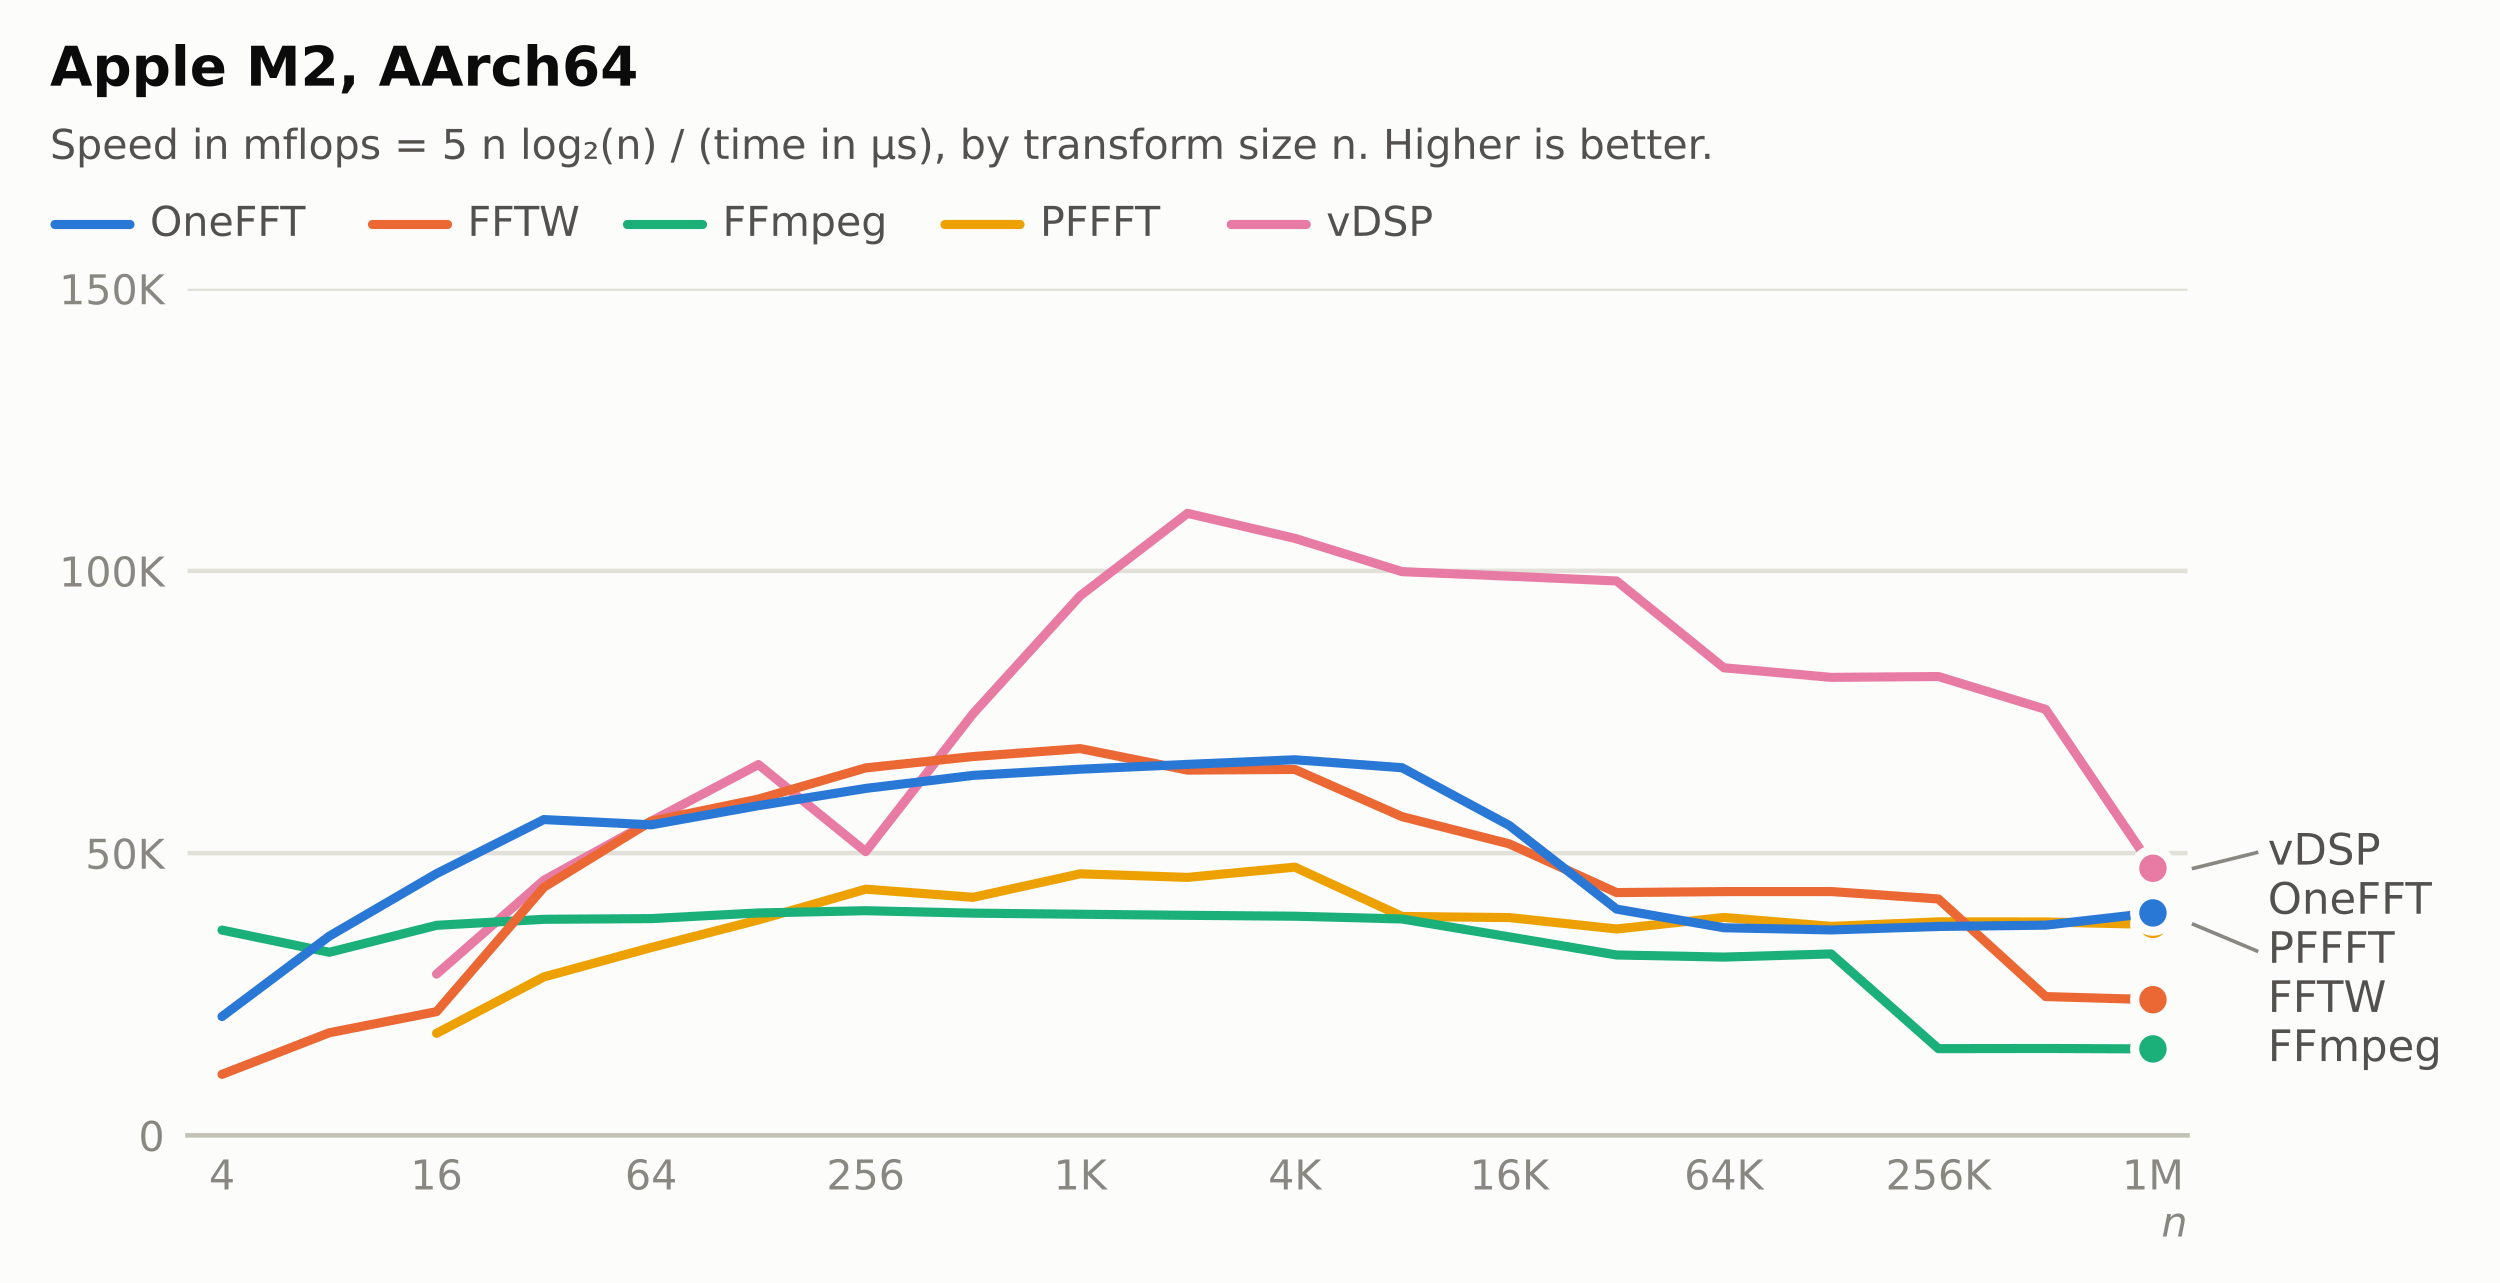
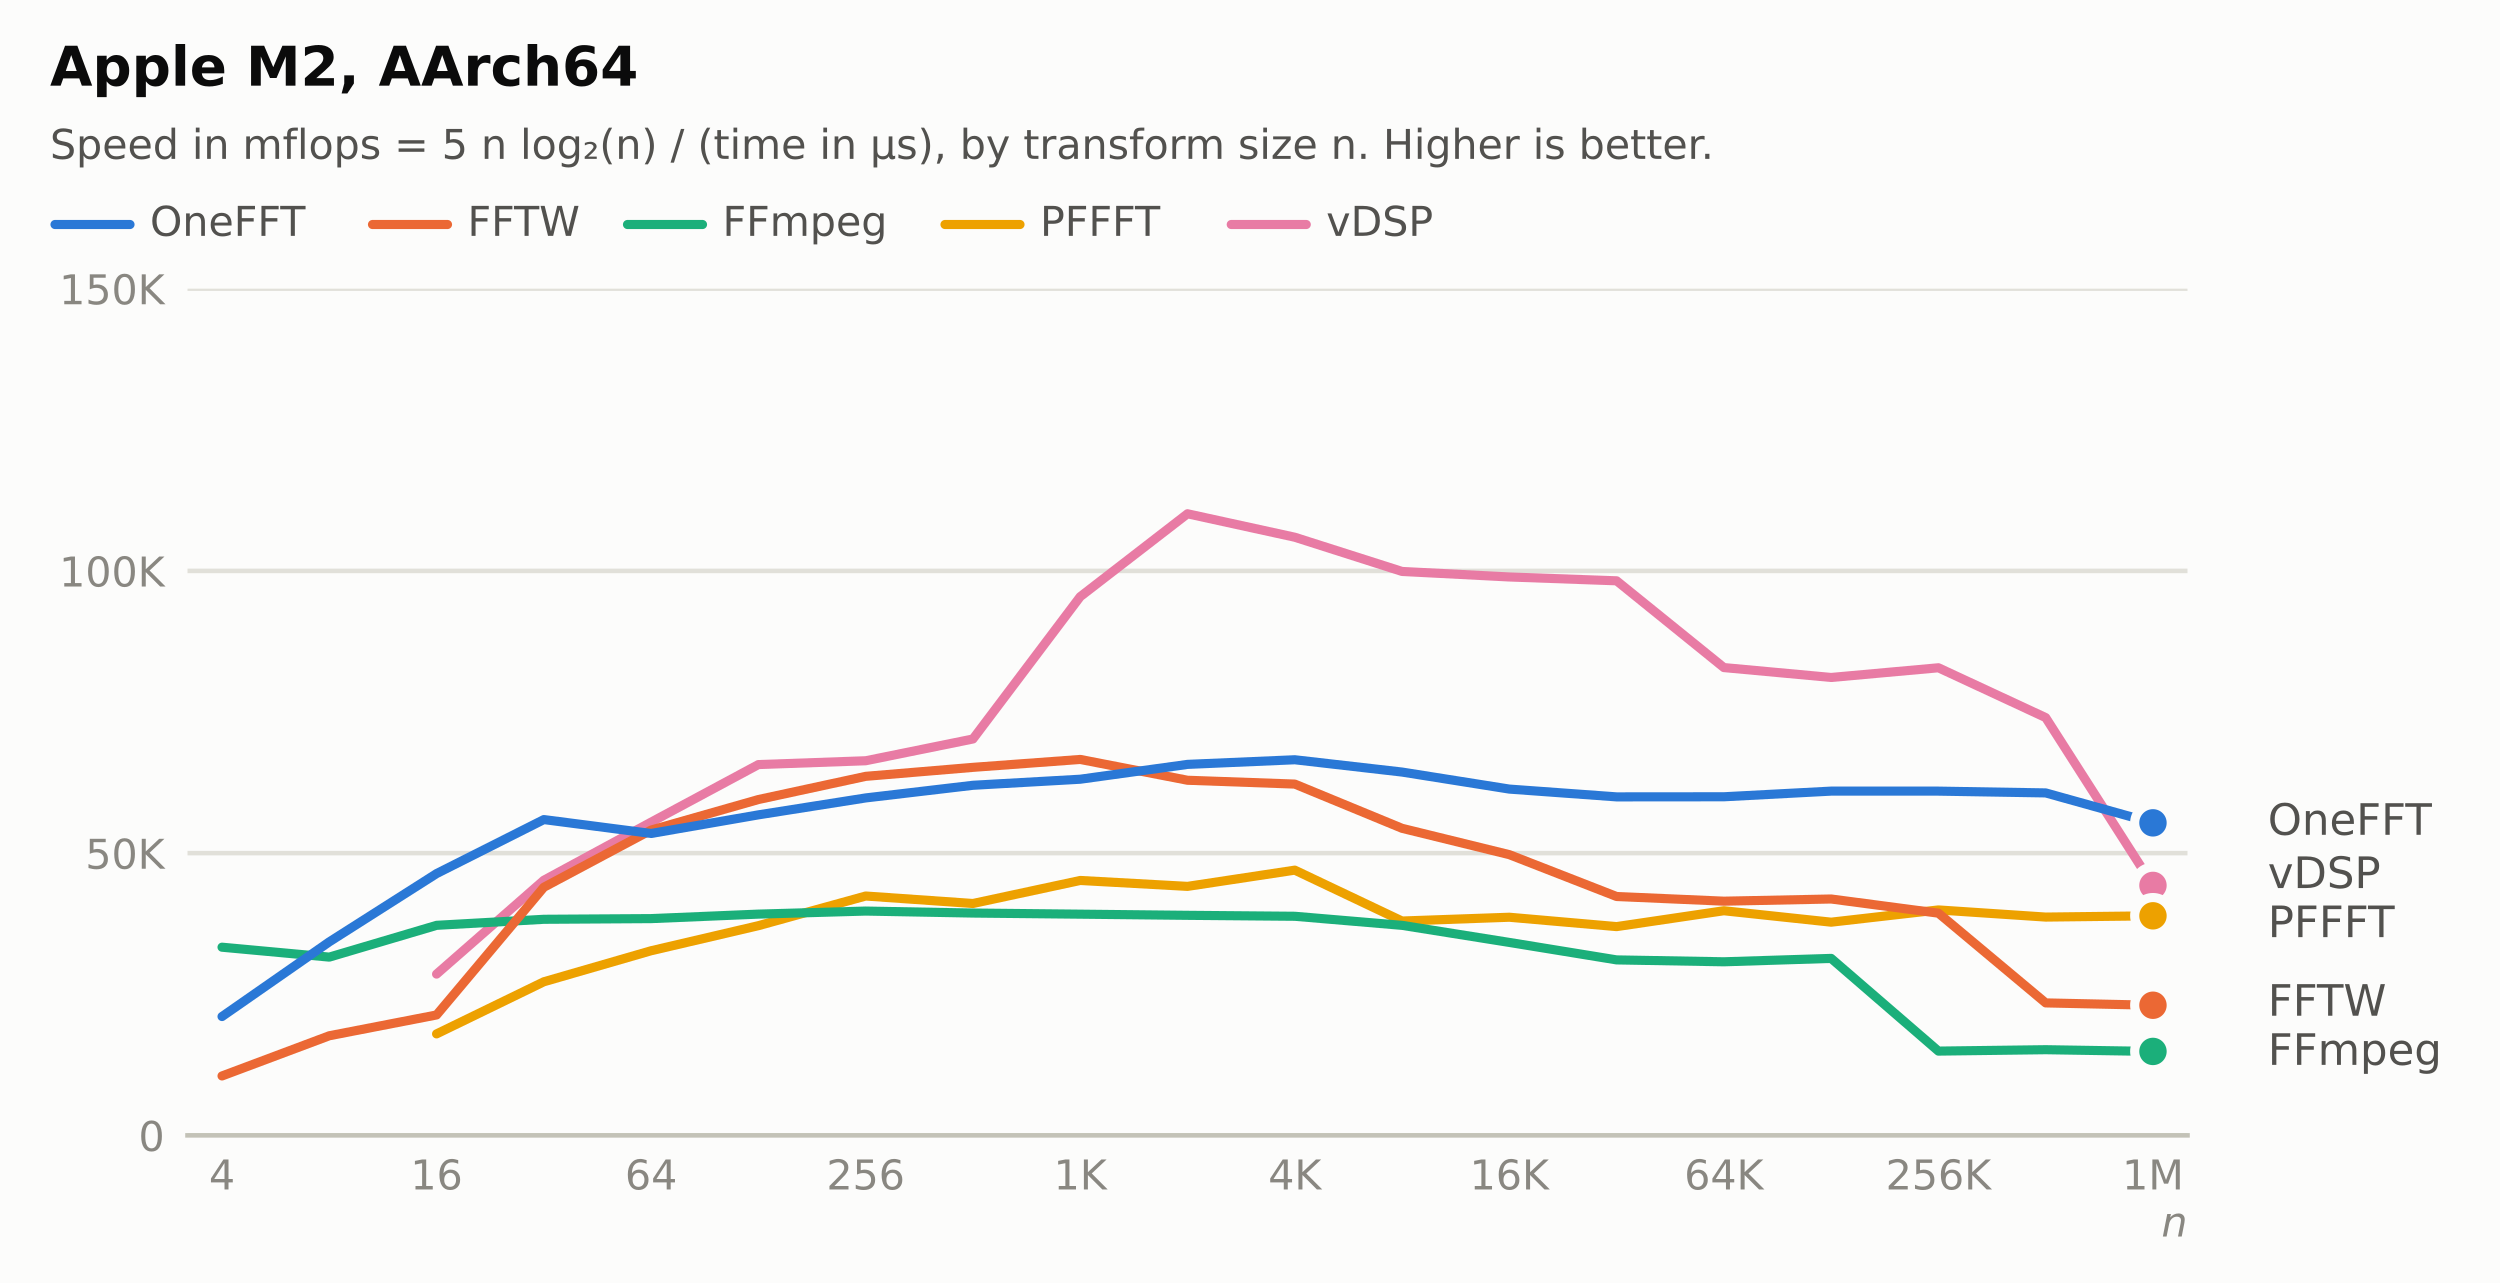
<svg xmlns="http://www.w3.org/2000/svg" xmlns:xlink="http://www.w3.org/1999/xlink" width="547.2pt" height="280.8pt" viewBox="0 0 547.2 280.8" version="1.1">
  <defs>
    <style type="text/css">*{stroke-linejoin: round; stroke-linecap: butt}</style>
  </defs>
  <g id="figure_1">
    <g id="patch_1">
      <path d="M 0 280.8  L 547.2 280.8  L 547.2 0  L 0 0  z " style="fill: #fcfcfb" />
    </g>
    <g id="axes_1">
      <g id="patch_2">
        <path d="M 41.04 248.508  L 478.8 248.508  L 478.8 63.18  L 41.04 63.18  z " style="fill: #fcfcfb" />
      </g>
      <g id="matplotlib.axis_1">
        <g id="xtick_1">
          <g id="line2d_1" />
          <g id="text_1">
            <text style="font-size: 9px; font-family: system-ui, -apple-system, 'Segoe UI', 'DejaVu Sans', sans-serif; text-anchor: middle; fill: #898781" x="48.599" y="260.347" transform="rotate(-0 48.59891 260.3466)">4</text>
          </g>
        </g>
        <g id="xtick_2">
          <g id="line2d_2" />
          <g id="text_2">
            <text style="font-size: 9px; font-family: system-ui, -apple-system, 'Segoe UI', 'DejaVu Sans', sans-serif; text-anchor: middle; fill: #898781" x="95.559" y="260.347" transform="rotate(-0 95.55915 260.3466)">16</text>
          </g>
        </g>
        <g id="xtick_3">
          <g id="line2d_3" />
          <g id="text_3">
            <text style="font-size: 9px; font-family: system-ui, -apple-system, 'Segoe UI', 'DejaVu Sans', sans-serif; text-anchor: middle; fill: #898781" x="142.519" y="260.347" transform="rotate(-0 142.5194 260.3466)">64</text>
          </g>
        </g>
        <g id="xtick_4">
          <g id="line2d_4" />
          <g id="text_4">
            <text style="font-size: 9px; font-family: system-ui, -apple-system, 'Segoe UI', 'DejaVu Sans', sans-serif; text-anchor: middle; fill: #898781" x="189.48" y="260.347" transform="rotate(-0 189.4796 260.3466)">256</text>
          </g>
        </g>
        <g id="xtick_5">
          <g id="line2d_5" />
          <g id="text_5">
            <text style="font-size: 9px; font-family: system-ui, -apple-system, 'Segoe UI', 'DejaVu Sans', sans-serif; text-anchor: middle; fill: #898781" x="236.44" y="260.347" transform="rotate(-0 236.4399 260.3466)">1K</text>
          </g>
        </g>
        <g id="xtick_6">
          <g id="line2d_6" />
          <g id="text_6">
            <text style="font-size: 9px; font-family: system-ui, -apple-system, 'Segoe UI', 'DejaVu Sans', sans-serif; text-anchor: middle; fill: #898781" x="283.4" y="260.347" transform="rotate(-0 283.4001 260.3466)">4K</text>
          </g>
        </g>
        <g id="xtick_7">
          <g id="line2d_7" />
          <g id="text_7">
            <text style="font-size: 9px; font-family: system-ui, -apple-system, 'Segoe UI', 'DejaVu Sans', sans-serif; text-anchor: middle; fill: #898781" x="330.36" y="260.347" transform="rotate(-0 330.3604 260.3466)">16K</text>
          </g>
        </g>
        <g id="xtick_8">
          <g id="line2d_8" />
          <g id="text_8">
            <text style="font-size: 9px; font-family: system-ui, -apple-system, 'Segoe UI', 'DejaVu Sans', sans-serif; text-anchor: middle; fill: #898781" x="377.321" y="260.347" transform="rotate(-0 377.3206 260.3466)">64K</text>
          </g>
        </g>
        <g id="xtick_9">
          <g id="line2d_9" />
          <g id="text_9">
            <text style="font-size: 9px; font-family: system-ui, -apple-system, 'Segoe UI', 'DejaVu Sans', sans-serif; text-anchor: middle; fill: #898781" x="424.281" y="260.347" transform="rotate(-0 424.2808 260.3466)">256K</text>
          </g>
        </g>
        <g id="xtick_10">
          <g id="line2d_10" />
          <g id="text_10">
            <text style="font-size: 9px; font-family: system-ui, -apple-system, 'Segoe UI', 'DejaVu Sans', sans-serif; text-anchor: middle; fill: #898781" x="471.241" y="260.347" transform="rotate(-0 471.2411 260.3466)">1M</text>
          </g>
        </g>
      </g>
      <g id="matplotlib.axis_2">
        <g id="ytick_1">
          <g id="line2d_11">
            <path d="M 41.04 248.508  L 478.8 248.508  " clip-path="url(#p783c82a42f)" style="fill: none; stroke: #e1e0d9; stroke-linecap: square" />
          </g>
          <g id="line2d_12" />
          <g id="text_11">
            <text style="font-size: 9px; font-family: system-ui, -apple-system, 'Segoe UI', 'DejaVu Sans', sans-serif; text-anchor: end; fill: #898781" x="36.04" y="251.927" transform="rotate(-0 36.04 251.9273)">0</text>
          </g>
        </g>
        <g id="ytick_2">
          <g id="line2d_13">
            <path d="M 41.04 186.732  L 478.8 186.732  " clip-path="url(#p783c82a42f)" style="fill: none; stroke: #e1e0d9; stroke-linecap: square" />
          </g>
          <g id="line2d_14" />
          <g id="text_12">
            <text style="font-size: 9px; font-family: system-ui, -apple-system, 'Segoe UI', 'DejaVu Sans', sans-serif; text-anchor: end; fill: #898781" x="36.04" y="190.151" transform="rotate(-0 36.04 190.1513)">50K</text>
          </g>
        </g>
        <g id="ytick_3">
          <g id="line2d_15">
            <path d="M 41.04 124.956  L 478.8 124.956  " clip-path="url(#p783c82a42f)" style="fill: none; stroke: #e1e0d9; stroke-linecap: square" />
          </g>
          <g id="line2d_16" />
          <g id="text_13">
            <text style="font-size: 9px; font-family: system-ui, -apple-system, 'Segoe UI', 'DejaVu Sans', sans-serif; text-anchor: end; fill: #898781" x="36.04" y="128.375" transform="rotate(-0 36.04 128.3753)">100K</text>
          </g>
        </g>
        <g id="ytick_4">
          <g id="line2d_17">
            <path d="M 41.04 63.18  L 478.8 63.18  " clip-path="url(#p783c82a42f)" style="fill: none; stroke: #e1e0d9; stroke-linecap: square" />
          </g>
          <g id="line2d_18" />
          <g id="text_14">
            <text style="font-size: 9px; font-family: system-ui, -apple-system, 'Segoe UI', 'DejaVu Sans', sans-serif; text-anchor: end; fill: #898781" x="36.04" y="66.599" transform="rotate(-0 36.04 66.5993)">150K</text>
          </g>
        </g>
      </g>
      <g id="line2d_19">
-         <path d="M 480.129 202.338  L 493.916 208.121  " style="fill: none; stroke: #898781; stroke-width: 0.8; stroke-linecap: square" />
+         <path d="M 95.559 213.207  L 119.039 192.665  L 142.519 179.947  L 166 167.348  L 189.48 166.514  L 212.96 161.747  L 236.44 130.598  L 259.92 112.455  L 283.4 117.589  L 306.88 125.079  L 330.36 126.288  L 353.84 127.127  L 377.321 146.119  L 400.801 148.284  L 424.281 146.161  L 447.761 157.07  L 471.241 193.798  " clip-path="url(#p783c82a42f)" style="fill: none; stroke: #e87ba4; stroke-width: 2; stroke-linecap: round" />
      </g>
      <g id="line2d_20">
-         <path d="M 480.129 190.045  L 493.916 186.623  " style="fill: none; stroke: #898781; stroke-width: 0.8; stroke-linecap: square" />
+         <path d="M 95.559 226.296  L 119.039 214.888  L 142.519 208.096  L 166 202.611  L 189.48 196.12  L 212.96 197.757  L 236.44 192.715  L 259.92 194.011  L 283.4 190.456  L 306.88 201.594  L 330.36 200.765  L 353.84 202.815  L 377.321 199.342  L 400.801 201.847  L 424.281 199.165  L 447.761 200.73  L 471.241 200.454  " clip-path="url(#p783c82a42f)" style="fill: none; stroke: #eda100; stroke-width: 2; stroke-linecap: round" />
      </g>
      <g id="line2d_21">
-         <path d="M 95.559 213.207  L 119.039 192.665  L 142.519 179.749  L 166 167.348  L 189.48 186.398  L 212.96 156.234  L 236.44 130.4  L 259.92 112.361  L 283.4 117.836  L 306.88 125.123  L 330.36 126.122  L 353.84 127.165  L 377.321 146.17  L 400.801 148.262  L 424.281 148.079  L 447.761 155.269  L 471.241 190.045  " clip-path="url(#p783c82a42f)" style="fill: none; stroke: #e87ba4; stroke-width: 2; stroke-linecap: round" />
+         <path d="M 48.599 207.324  L 72.079 209.492  L 95.559 202.535  L 119.039 201.215  L 142.519 201.064  L 166 200.082  L 189.48 199.413  L 212.96 199.848  L 236.44 200.093  L 259.92 200.346  L 283.4 200.555  L 306.88 202.542  L 330.36 206.279  L 353.84 210.103  L 377.321 210.516  L 400.801 209.774  L 424.281 230.065  L 447.761 229.758  L 471.241 230.137  " clip-path="url(#p783c82a42f)" style="fill: none; stroke: #1baf7a; stroke-width: 2; stroke-linecap: round" />
      </g>
      <g id="line2d_22">
-         <path d="M 95.559 226.171  L 119.039 213.827  L 142.519 207.395  L 166 201.36  L 189.48 194.625  L 212.96 196.41  L 236.44 191.26  L 259.92 192.045  L 283.4 189.798  L 306.88 200.594  L 330.36 200.84  L 353.84 203.336  L 377.321 200.812  L 400.801 202.767  L 424.281 201.775  L 447.761 201.8  L 471.241 202.338  " clip-path="url(#p783c82a42f)" style="fill: none; stroke: #eda100; stroke-width: 2; stroke-linecap: round" />
-       </g>
-       <g id="line2d_23">
-         <path d="M 48.599 203.58  L 72.079 208.437  L 95.559 202.535  L 119.039 201.215  L 142.519 201.064  L 166 199.826  L 189.48 199.337  L 212.96 199.872  L 236.44 200.112  L 259.92 200.346  L 283.4 200.54  L 306.88 201.146  L 330.36 205.065  L 353.84 209.026  L 377.321 209.486  L 400.801 208.796  L 424.281 229.53  L 447.761 229.491  L 471.241 229.587  " clip-path="url(#p783c82a42f)" style="fill: none; stroke: #1baf7a; stroke-width: 2; stroke-linecap: round" />
-       </g>
-       <g id="line2d_24">
-         <path d="M 48.599 235.151  L 72.079 226.044  L 95.559 221.428  L 119.039 194.199  L 142.519 179.749  L 166 174.903  L 189.48 168.077  L 212.96 165.588  L 236.44 163.858  L 259.92 168.558  L 283.4 168.413  L 306.88 178.754  L 330.36 184.711  L 353.84 195.369  L 377.321 195.153  L 400.801 195.142  L 424.281 196.767  L 447.761 218.126  L 471.241 218.814  " clip-path="url(#p783c82a42f)" style="fill: none; stroke: #eb6834; stroke-width: 2; stroke-linecap: round" />
+         <path d="M 48.599 235.503  L 72.079 226.705  L 95.559 222.15  L 119.039 194.199  L 142.519 181.686  L 166 175  L 189.48 169.926  L 212.96 167.958  L 236.44 166.226  L 259.92 170.782  L 283.4 171.621  L 306.88 181.302  L 330.36 187.067  L 353.84 196.226  L 377.321 197.25  L 400.801 196.772  L 424.281 199.875  L 447.761 219.515  L 471.241 220.028  " clip-path="url(#p783c82a42f)" style="fill: none; stroke: #eb6834; stroke-width: 2; stroke-linecap: round" />
      </g>
      <g id="patch_3">
        <path d="M 41.04 248.508  L 478.8 248.508  " style="fill: none; stroke: #c3c2b7; stroke-linejoin: miter; stroke-linecap: square" />
      </g>
+       <g id="line2d_23">
+         <path d="M 48.599 222.497  L 72.079 206.147  L 95.559 191.209  L 119.039 179.388  L 142.519 182.43  L 166 178.354  L 189.48 174.651  L 212.96 171.882  L 236.44 170.555  L 259.92 167.308  L 283.4 166.296  L 306.88 168.989  L 330.36 172.714  L 353.84 174.421  L 377.321 174.398  L 400.801 173.16  L 424.281 173.162  L 447.761 173.553  L 471.241 180.106  " clip-path="url(#p783c82a42f)" style="fill: none; stroke: #2a78d6; stroke-width: 2; stroke-linecap: round" />
+       </g>
+       <g id="text_15">
+         <text style="font-size: 9.5px; font-family: system-ui, -apple-system, 'Segoe UI', 'DejaVu Sans', sans-serif; text-anchor: start; fill: #52514e" x="496.374" y="233.079" transform="rotate(-0 496.374 233.0785)">FFmpeg</text>
+       </g>
+       <g id="text_16">
+         <text style="font-size: 9.5px; font-family: system-ui, -apple-system, 'Segoe UI', 'DejaVu Sans', sans-serif; text-anchor: start; fill: #52514e" x="496.374" y="222.33" transform="rotate(-0 496.374 222.3295)">FFTW</text>
+       </g>
+       <g id="text_17">
+         <text style="font-size: 9.5px; font-family: system-ui, -apple-system, 'Segoe UI', 'DejaVu Sans', sans-serif; text-anchor: start; fill: #52514e" x="496.374" y="205.122" transform="rotate(-0 496.374 205.1218)">PFFFT</text>
+       </g>
+       <g id="text_18">
+         <text style="font-size: 9.5px; font-family: system-ui, -apple-system, 'Segoe UI', 'DejaVu Sans', sans-serif; text-anchor: start; fill: #52514e" x="496.374" y="194.373" transform="rotate(-0 496.374 194.3728)">vDSP</text>
+       </g>
+       <g id="text_19">
+         <text style="font-size: 9.5px; font-family: system-ui, -apple-system, 'Segoe UI', 'DejaVu Sans', sans-serif; text-anchor: start; fill: #52514e" x="496.374" y="182.727" transform="rotate(-0 496.374 182.7273)">OneFFT</text>
+       </g>
+       <g id="line2d_24">
+         <path d="M 471.241 193.798  " style="fill: none; stroke: #1f77b4; stroke-width: 1.5; stroke-linecap: square" />
+         <defs>
+           <path id="m09dd07f2e3" d="M 0 4  C 1.061 4 2.078 3.579 2.828 2.828  C 3.579 2.078 4 1.061 4 0  C 4 -1.061 3.579 -2.078 2.828 -2.828  C 2.078 -3.579 1.061 -4 0 -4  C -1.061 -4 -2.078 -3.579 -2.828 -2.828  C -3.579 -2.078 -4 -1.061 -4 0  C -4 1.061 -3.579 2.078 -2.828 2.828  C -2.078 3.579 -1.061 4 0 4  z " style="stroke: #fcfcfb; stroke-width: 2" />
+         </defs>
+         <g>
+           <use xlink:href="#m09dd07f2e3" x="471.241" y="193.798" style="fill: #e87ba4; stroke: #fcfcfb; stroke-width: 2" />
+         </g>
+       </g>
      <g id="line2d_25">
-         <path d="M 48.599 222.497  L 72.079 204.901  L 95.559 191.209  L 119.039 179.388  L 142.519 180.537  L 166 176.342  L 189.48 172.567  L 212.96 169.719  L 236.44 168.363  L 259.92 167.308  L 283.4 166.296  L 306.88 168.04  L 330.36 180.679  L 353.84 198.984  L 377.321 203.071  L 400.801 203.542  L 424.281 202.783  L 447.761 202.498  L 471.241 199.822  " clip-path="url(#p783c82a42f)" style="fill: none; stroke: #2a78d6; stroke-width: 2; stroke-linecap: round" />
-       </g>
-       <g id="text_15">
-         <text style="font-size: 9.5px; font-family: system-ui, -apple-system, 'Segoe UI', 'DejaVu Sans', sans-serif; text-anchor: start; fill: #52514e" x="496.374" y="232.241" transform="rotate(-0 496.374 232.2406)">FFmpeg</text>
-       </g>
-       <g id="text_16">
-         <text style="font-size: 9.5px; font-family: system-ui, -apple-system, 'Segoe UI', 'DejaVu Sans', sans-serif; text-anchor: start; fill: #52514e" x="496.374" y="221.492" transform="rotate(-0 496.374 221.4916)">FFTW</text>
-       </g>
-       <g id="text_17">
-         <text style="font-size: 9.5px; font-family: system-ui, -apple-system, 'Segoe UI', 'DejaVu Sans', sans-serif; text-anchor: start; fill: #52514e" x="496.374" y="210.743" transform="rotate(-0 496.374 210.7426)">PFFFT</text>
-       </g>
-       <g id="text_18">
-         <text style="font-size: 9.5px; font-family: system-ui, -apple-system, 'Segoe UI', 'DejaVu Sans', sans-serif; text-anchor: start; fill: #52514e" x="496.374" y="199.994" transform="rotate(-0 496.374 199.9936)">OneFFT</text>
-       </g>
-       <g id="text_19">
-         <text style="font-size: 9.5px; font-family: system-ui, -apple-system, 'Segoe UI', 'DejaVu Sans', sans-serif; text-anchor: start; fill: #52514e" x="496.374" y="189.245" transform="rotate(-0 496.374 189.2445)">vDSP</text>
+         <path d="M 471.241 200.454  " style="fill: none; stroke: #ff7f0e; stroke-width: 1.5; stroke-linecap: square" />
+         <defs>
+           <path id="m5d4fb2577f" d="M 0 4  C 1.061 4 2.078 3.579 2.828 2.828  C 3.579 2.078 4 1.061 4 0  C 4 -1.061 3.579 -2.078 2.828 -2.828  C 2.078 -3.579 1.061 -4 0 -4  C -1.061 -4 -2.078 -3.579 -2.828 -2.828  C -3.579 -2.078 -4 -1.061 -4 0  C -4 1.061 -3.579 2.078 -2.828 2.828  C -2.078 3.579 -1.061 4 0 4  z " style="stroke: #fcfcfb; stroke-width: 2" />
+         </defs>
+         <g>
+           <use xlink:href="#m5d4fb2577f" x="471.241" y="200.454" style="fill: #eda100; stroke: #fcfcfb; stroke-width: 2" />
+         </g>
      </g>
      <g id="line2d_26">
-         <path d="M 471.241 190.045  " style="fill: none; stroke: #1f77b4; stroke-width: 1.5; stroke-linecap: square" />
-         <defs>
-           <path id="m09dd07f2e3" d="M 0 4  C 1.061 4 2.078 3.579 2.828 2.828  C 3.579 2.078 4 1.061 4 0  C 4 -1.061 3.579 -2.078 2.828 -2.828  C 2.078 -3.579 1.061 -4 0 -4  C -1.061 -4 -2.078 -3.579 -2.828 -2.828  C -3.579 -2.078 -4 -1.061 -4 0  C -4 1.061 -3.579 2.078 -2.828 2.828  C -2.078 3.579 -1.061 4 0 4  z " style="stroke: #fcfcfb; stroke-width: 2" />
-         </defs>
-         <g>
-           <use xlink:href="#m09dd07f2e3" x="471.241" y="190.045" style="fill: #e87ba4; stroke: #fcfcfb; stroke-width: 2" />
+         <path d="M 471.241 230.137  " style="fill: none; stroke: #2ca02c; stroke-width: 1.5; stroke-linecap: square" />
+         <defs>
+           <path id="mb385538bec" d="M 0 4  C 1.061 4 2.078 3.579 2.828 2.828  C 3.579 2.078 4 1.061 4 0  C 4 -1.061 3.579 -2.078 2.828 -2.828  C 2.078 -3.579 1.061 -4 0 -4  C -1.061 -4 -2.078 -3.579 -2.828 -2.828  C -3.579 -2.078 -4 -1.061 -4 0  C -4 1.061 -3.579 2.078 -2.828 2.828  C -2.078 3.579 -1.061 4 0 4  z " style="stroke: #fcfcfb; stroke-width: 2" />
+         </defs>
+         <g>
+           <use xlink:href="#mb385538bec" x="471.241" y="230.137" style="fill: #1baf7a; stroke: #fcfcfb; stroke-width: 2" />
        </g>
      </g>
      <g id="line2d_27">
-         <path d="M 471.241 202.338  " style="fill: none; stroke: #ff7f0e; stroke-width: 1.5; stroke-linecap: square" />
-         <defs>
-           <path id="m5d4fb2577f" d="M 0 4  C 1.061 4 2.078 3.579 2.828 2.828  C 3.579 2.078 4 1.061 4 0  C 4 -1.061 3.579 -2.078 2.828 -2.828  C 2.078 -3.579 1.061 -4 0 -4  C -1.061 -4 -2.078 -3.579 -2.828 -2.828  C -3.579 -2.078 -4 -1.061 -4 0  C -4 1.061 -3.579 2.078 -2.828 2.828  C -2.078 3.579 -1.061 4 0 4  z " style="stroke: #fcfcfb; stroke-width: 2" />
-         </defs>
-         <g>
-           <use xlink:href="#m5d4fb2577f" x="471.241" y="202.338" style="fill: #eda100; stroke: #fcfcfb; stroke-width: 2" />
+         <path d="M 471.241 220.028  " style="fill: none; stroke: #d62728; stroke-width: 1.5; stroke-linecap: square" />
+         <defs>
+           <path id="m1467af2e55" d="M 0 4  C 1.061 4 2.078 3.579 2.828 2.828  C 3.579 2.078 4 1.061 4 0  C 4 -1.061 3.579 -2.078 2.828 -2.828  C 2.078 -3.579 1.061 -4 0 -4  C -1.061 -4 -2.078 -3.579 -2.828 -2.828  C -3.579 -2.078 -4 -1.061 -4 0  C -4 1.061 -3.579 2.078 -2.828 2.828  C -2.078 3.579 -1.061 4 0 4  z " style="stroke: #fcfcfb; stroke-width: 2" />
+         </defs>
+         <g>
+           <use xlink:href="#m1467af2e55" x="471.241" y="220.028" style="fill: #eb6834; stroke: #fcfcfb; stroke-width: 2" />
        </g>
      </g>
      <g id="line2d_28">
-         <path d="M 471.241 229.587  " style="fill: none; stroke: #2ca02c; stroke-width: 1.5; stroke-linecap: square" />
-         <defs>
-           <path id="mb385538bec" d="M 0 4  C 1.061 4 2.078 3.579 2.828 2.828  C 3.579 2.078 4 1.061 4 0  C 4 -1.061 3.579 -2.078 2.828 -2.828  C 2.078 -3.579 1.061 -4 0 -4  C -1.061 -4 -2.078 -3.579 -2.828 -2.828  C -3.579 -2.078 -4 -1.061 -4 0  C -4 1.061 -3.579 2.078 -2.828 2.828  C -2.078 3.579 -1.061 4 0 4  z " style="stroke: #fcfcfb; stroke-width: 2" />
-         </defs>
-         <g>
-           <use xlink:href="#mb385538bec" x="471.241" y="229.587" style="fill: #1baf7a; stroke: #fcfcfb; stroke-width: 2" />
-         </g>
-       </g>
-       <g id="line2d_29">
-         <path d="M 471.241 218.814  " style="fill: none; stroke: #d62728; stroke-width: 1.5; stroke-linecap: square" />
-         <defs>
-           <path id="m1467af2e55" d="M 0 4  C 1.061 4 2.078 3.579 2.828 2.828  C 3.579 2.078 4 1.061 4 0  C 4 -1.061 3.579 -2.078 2.828 -2.828  C 2.078 -3.579 1.061 -4 0 -4  C -1.061 -4 -2.078 -3.579 -2.828 -2.828  C -3.579 -2.078 -4 -1.061 -4 0  C -4 1.061 -3.579 2.078 -2.828 2.828  C -2.078 3.579 -1.061 4 0 4  z " style="stroke: #fcfcfb; stroke-width: 2" />
-         </defs>
-         <g>
-           <use xlink:href="#m1467af2e55" x="471.241" y="218.814" style="fill: #eb6834; stroke: #fcfcfb; stroke-width: 2" />
-         </g>
-       </g>
-       <g id="line2d_30">
-         <path d="M 471.241 199.822  " style="fill: none; stroke: #9467bd; stroke-width: 1.5; stroke-linecap: square" />
+         <path d="M 471.241 180.106  " style="fill: none; stroke: #9467bd; stroke-width: 1.5; stroke-linecap: square" />
        <defs>
          <path id="mdb0aa99128" d="M 0 4  C 1.061 4 2.078 3.579 2.828 2.828  C 3.579 2.078 4 1.061 4 0  C 4 -1.061 3.579 -2.078 2.828 -2.828  C 2.078 -3.579 1.061 -4 0 -4  C -1.061 -4 -2.078 -3.579 -2.828 -2.828  C -3.579 -2.078 -4 -1.061 -4 0  C -4 1.061 -3.579 2.078 -2.828 2.828  C -2.078 3.579 -1.061 4 0 4  z " style="stroke: #fcfcfb; stroke-width: 2" />
        </defs>
        <g>
-           <use xlink:href="#mdb0aa99128" x="471.241" y="199.822" style="fill: #2a78d6; stroke: #fcfcfb; stroke-width: 2" />
-         </g>
-       </g>
+           <use xlink:href="#mdb0aa99128" x="471.241" y="180.106" style="fill: #2a78d6; stroke: #fcfcfb; stroke-width: 2" />
+         </g>
+       </g>
+     </g>
+     <g id="line2d_29">
+       <path d="M 12.038 49.14  L 28.454 49.14  " style="fill: none; stroke: #2a78d6; stroke-width: 2; stroke-linecap: round" />
+     </g>
+     <g id="line2d_30">
+       <path d="M 81.533 49.14  L 97.949 49.14  " style="fill: none; stroke: #eb6834; stroke-width: 2; stroke-linecap: round" />
    </g>
    <g id="line2d_31">
-       <path d="M 12.038 49.14  L 28.454 49.14  " style="fill: none; stroke: #2a78d6; stroke-width: 2; stroke-linecap: round" />
+       <path d="M 137.347 49.14  L 153.763 49.14  " style="fill: none; stroke: #1baf7a; stroke-width: 2; stroke-linecap: round" />
    </g>
    <g id="line2d_32">
-       <path d="M 81.533 49.14  L 97.949 49.14  " style="fill: none; stroke: #eb6834; stroke-width: 2; stroke-linecap: round" />
+       <path d="M 206.842 49.14  L 223.258 49.14  " style="fill: none; stroke: #eda100; stroke-width: 2; stroke-linecap: round" />
    </g>
    <g id="line2d_33">
-       <path d="M 137.347 49.14  L 153.763 49.14  " style="fill: none; stroke: #1baf7a; stroke-width: 2; stroke-linecap: round" />
-     </g>
-     <g id="line2d_34">
-       <path d="M 206.842 49.14  L 223.258 49.14  " style="fill: none; stroke: #eda100; stroke-width: 2; stroke-linecap: round" />
-     </g>
-     <g id="line2d_35">
      <path d="M 269.496 49.14  L 285.912 49.14  " style="fill: none; stroke: #e87ba4; stroke-width: 2; stroke-linecap: round" />
    </g>
    <g id="text_20">
      <text style="font-weight: 700; font-size: 12px; font-family: system-ui, -apple-system, 'Segoe UI', 'DejaVu Sans', sans-serif; text-anchor: start; fill: #0b0b0b" x="10.944" y="18.755" transform="rotate(-0 10.944 18.75525)">Apple M2, AArch64</text>
    </g>
    <g id="text_21">
      <text style="font-size: 9px; font-family: system-ui, -apple-system, 'Segoe UI', 'DejaVu Sans', sans-serif; text-anchor: start; fill: #52514e" x="10.944" y="34.775" transform="rotate(-0 10.944 34.77544)">Speed in mflops = 5 n log₂(n) / (time in µs), by transform size n. Higher is better.</text>
    </g>
    <g id="text_22">
      <text style="font-size: 9px; font-family: system-ui, -apple-system, 'Segoe UI', 'DejaVu Sans', sans-serif; text-anchor: start; fill: #52514e" x="32.832" y="51.623" transform="rotate(-0 32.832 51.62344)">OneFFT</text>
    </g>
    <g id="text_23">
      <text style="font-size: 9px; font-family: system-ui, -apple-system, 'Segoe UI', 'DejaVu Sans', sans-serif; text-anchor: start; fill: #52514e" x="102.326" y="51.623" transform="rotate(-0 102.3264 51.62344)">FFTW</text>
    </g>
    <g id="text_24">
      <text style="font-size: 9px; font-family: system-ui, -apple-system, 'Segoe UI', 'DejaVu Sans', sans-serif; text-anchor: start; fill: #52514e" x="158.141" y="51.623" transform="rotate(-0 158.1408 51.62344)">FFmpeg</text>
    </g>
    <g id="text_25">
      <text style="font-size: 9px; font-family: system-ui, -apple-system, 'Segoe UI', 'DejaVu Sans', sans-serif; text-anchor: start; fill: #52514e" x="227.635" y="51.623" transform="rotate(-0 227.6352 51.62344)">PFFFT</text>
    </g>
    <g id="text_26">
      <text style="font-size: 9px; font-family: system-ui, -apple-system, 'Segoe UI', 'DejaVu Sans', sans-serif; text-anchor: start; fill: #52514e" x="290.29" y="51.623" transform="rotate(-0 290.2896 51.62344)">vDSP</text>
    </g>
    <g id="text_27">
      <text style="font-style: italic; font-size: 9px; font-family: system-ui, -apple-system, 'Segoe UI', 'DejaVu Sans', sans-serif; text-anchor: end; fill: #898781" x="478.8" y="270.647" transform="rotate(-0 478.8 270.6474)">n</text>
    </g>
  </g>
  <defs>
    <clipPath id="p783c82a42f">
      <rect x="41.04" y="63.18" width="437.76" height="185.328" />
    </clipPath>
  </defs>
</svg>
